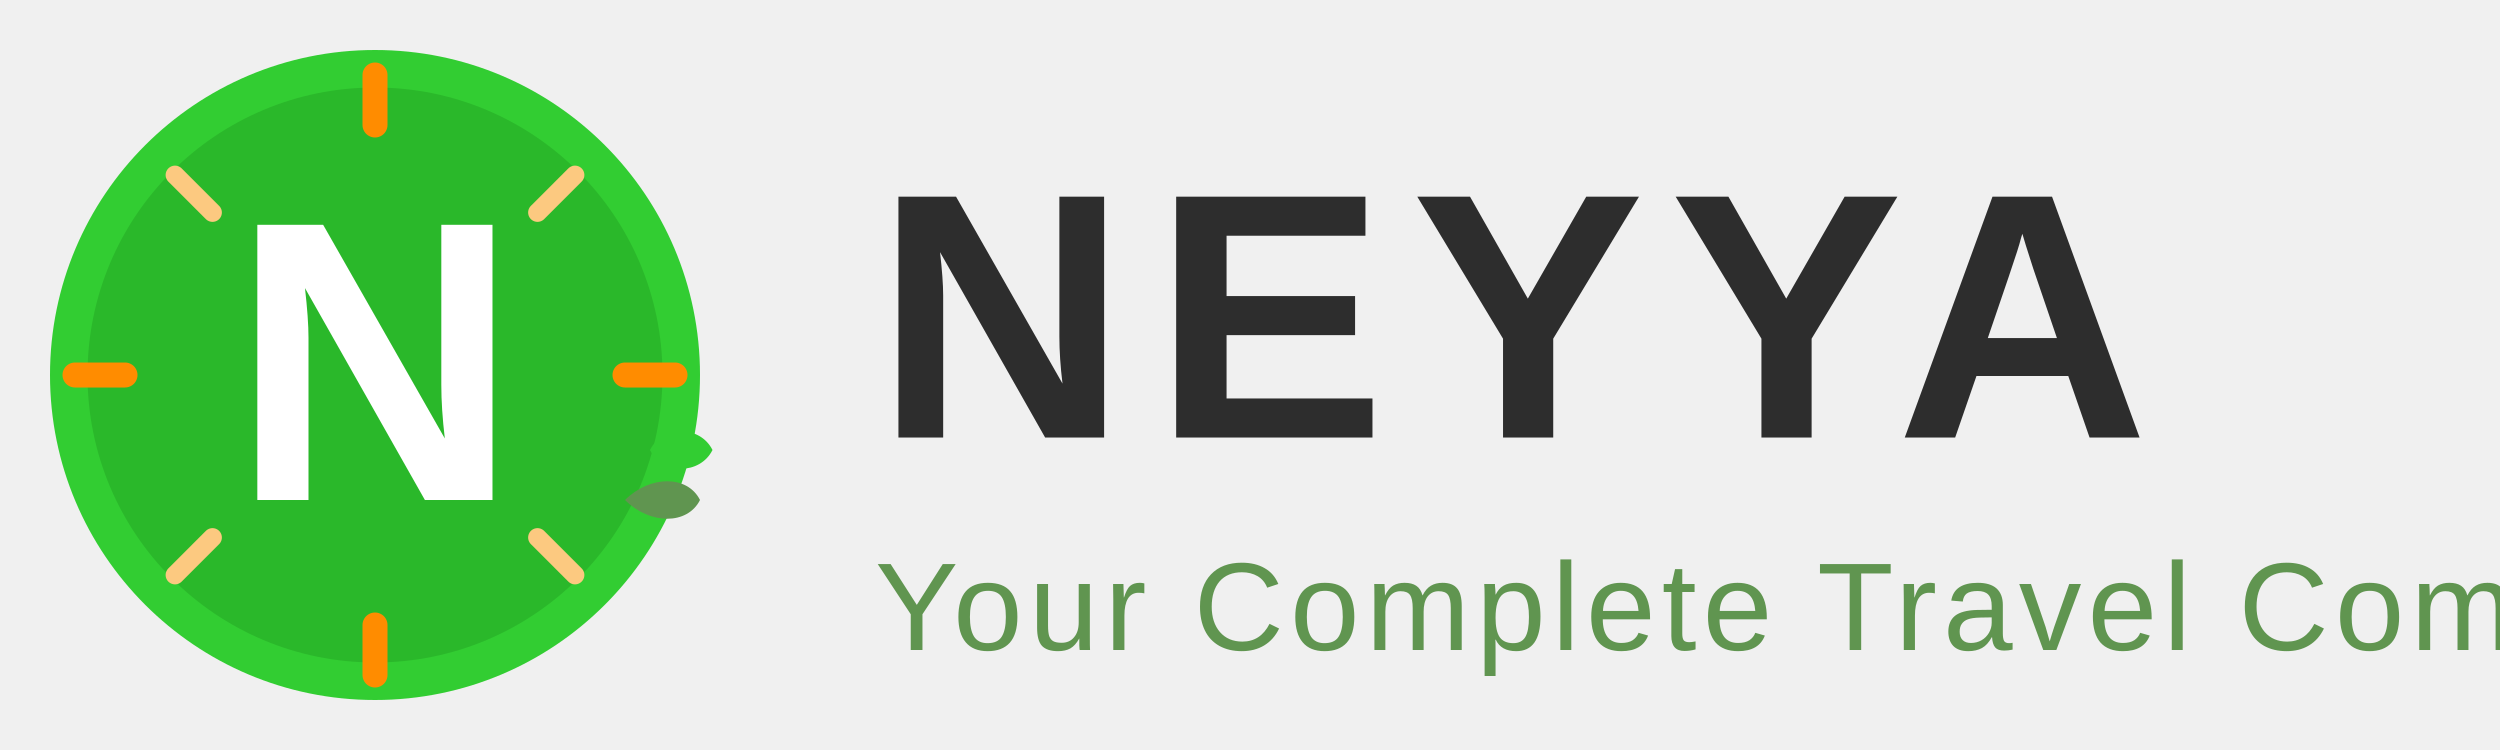
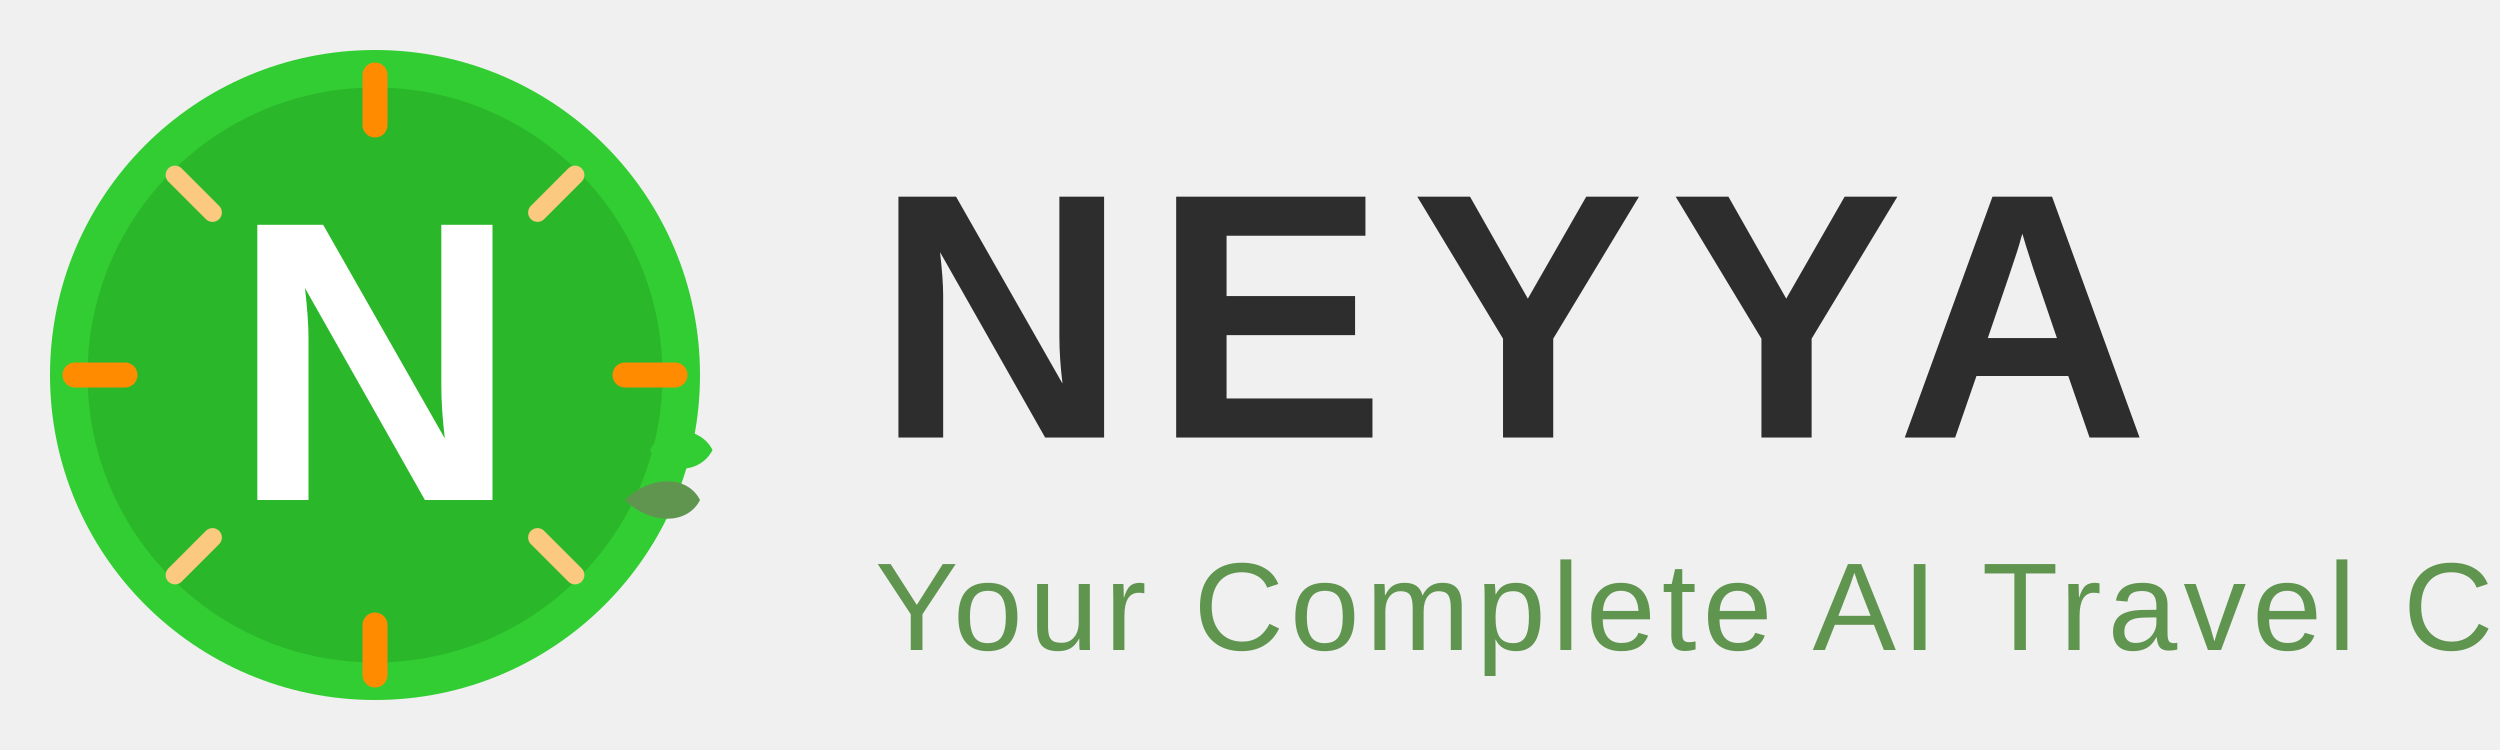
<svg xmlns="http://www.w3.org/2000/svg" viewBox="0 0 200 60" fill="none">
  <circle cx="30" cy="30" r="26" fill="#32CD32" />
  <circle cx="30" cy="30" r="23" fill="#2AB82A" />
  <text x="30" y="40" font-family="Arial, sans-serif" font-weight="bold" font-size="32" fill="white" text-anchor="middle">N</text>
  <path d="M10 30 L6 30 M54 30 L50 30 M30 6 L30 10 M30 50 L30 54" stroke="#FF8C00" stroke-width="2" stroke-linecap="round" />
  <path d="M14 14 L17 17 M43 43 L46 46 M14 46 L17 43 M43 17 L46 14" stroke="#FCC980" stroke-width="1.5" stroke-linecap="round" />
  <path d="M50 40 C52 38 55 38 56 40 C55 42 52 42 50 40Z" fill="#609550" />
  <path d="M52 36 C53 34 56 34 57 36 C56 38 53 38 52 36Z" fill="#32CD32" />
  <text x="70" y="35" font-family="Arial, sans-serif" font-weight="bold" font-size="28" fill="#2D2D2D" letter-spacing="2">NEYYA</text>
-   <text x="70" y="52" font-family="Arial, sans-serif" font-size="10" fill="#609550" letter-spacing="0.5">Your Complete Travel Companion</text>
+   <text x="70" y="52" font-family="Arial, sans-serif" font-size="10" fill="#609550" letter-spacing="0.5">Your Complete AI Travel Companion</text>
</svg>
